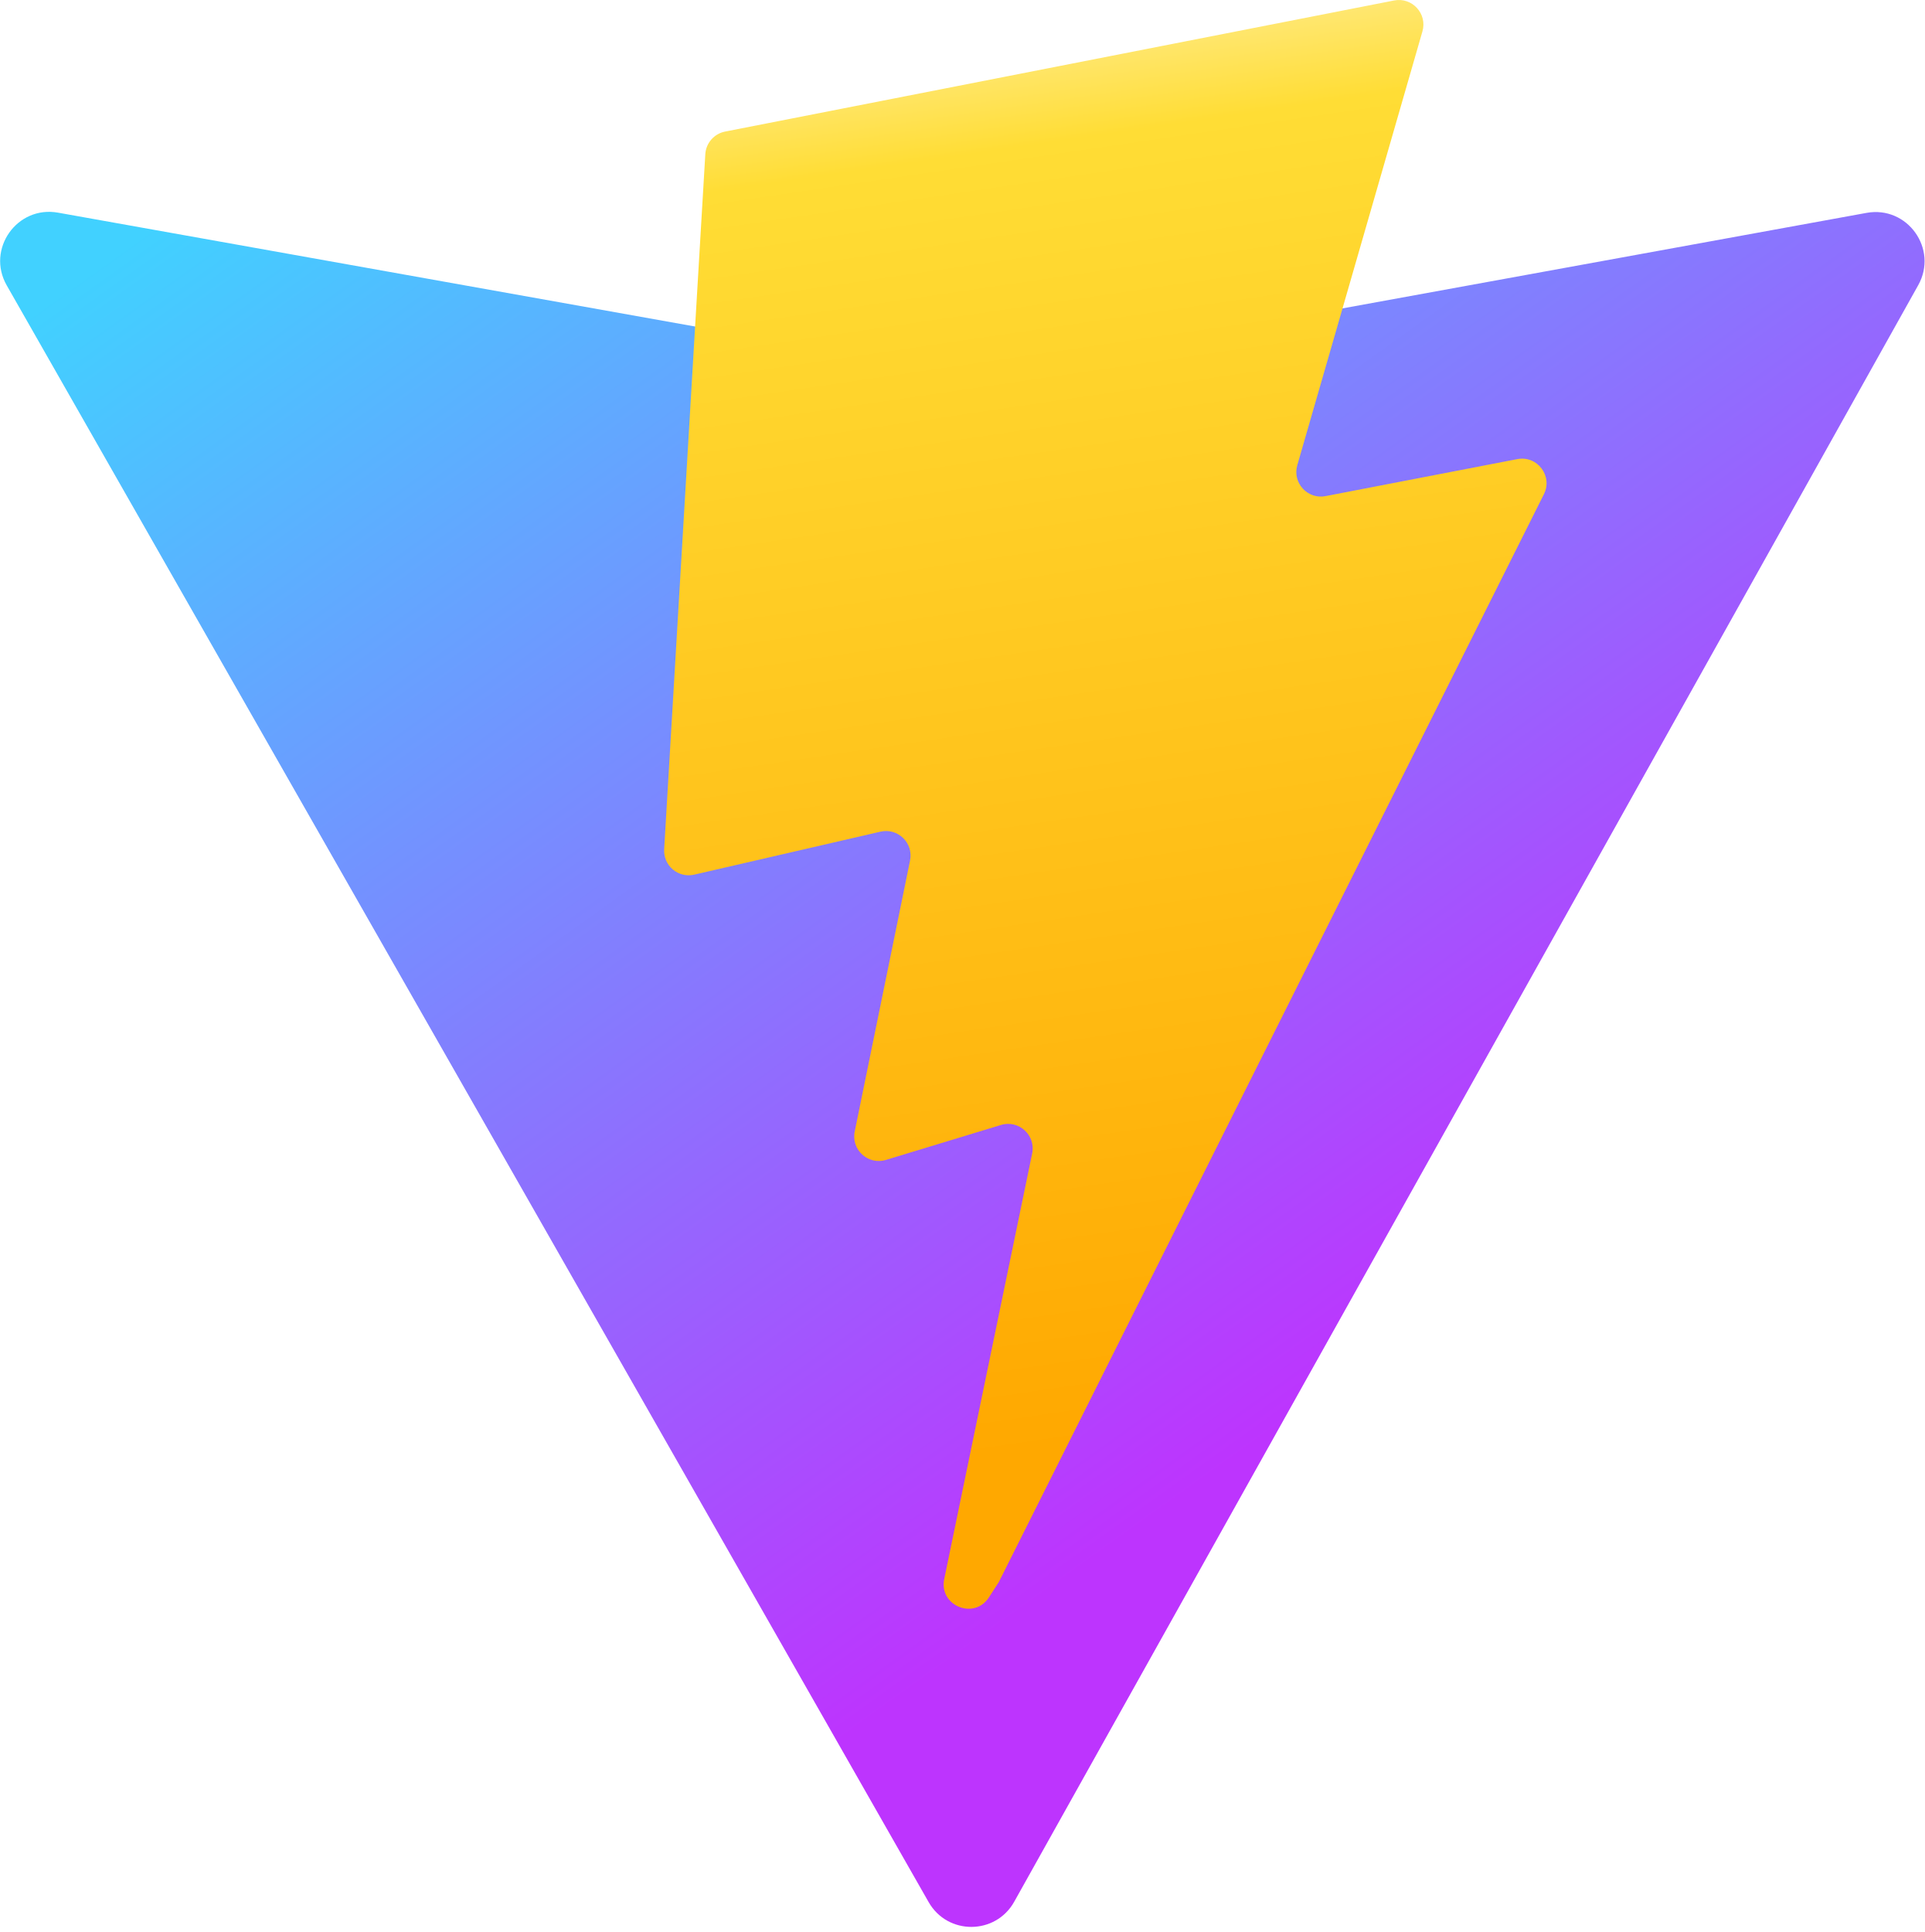
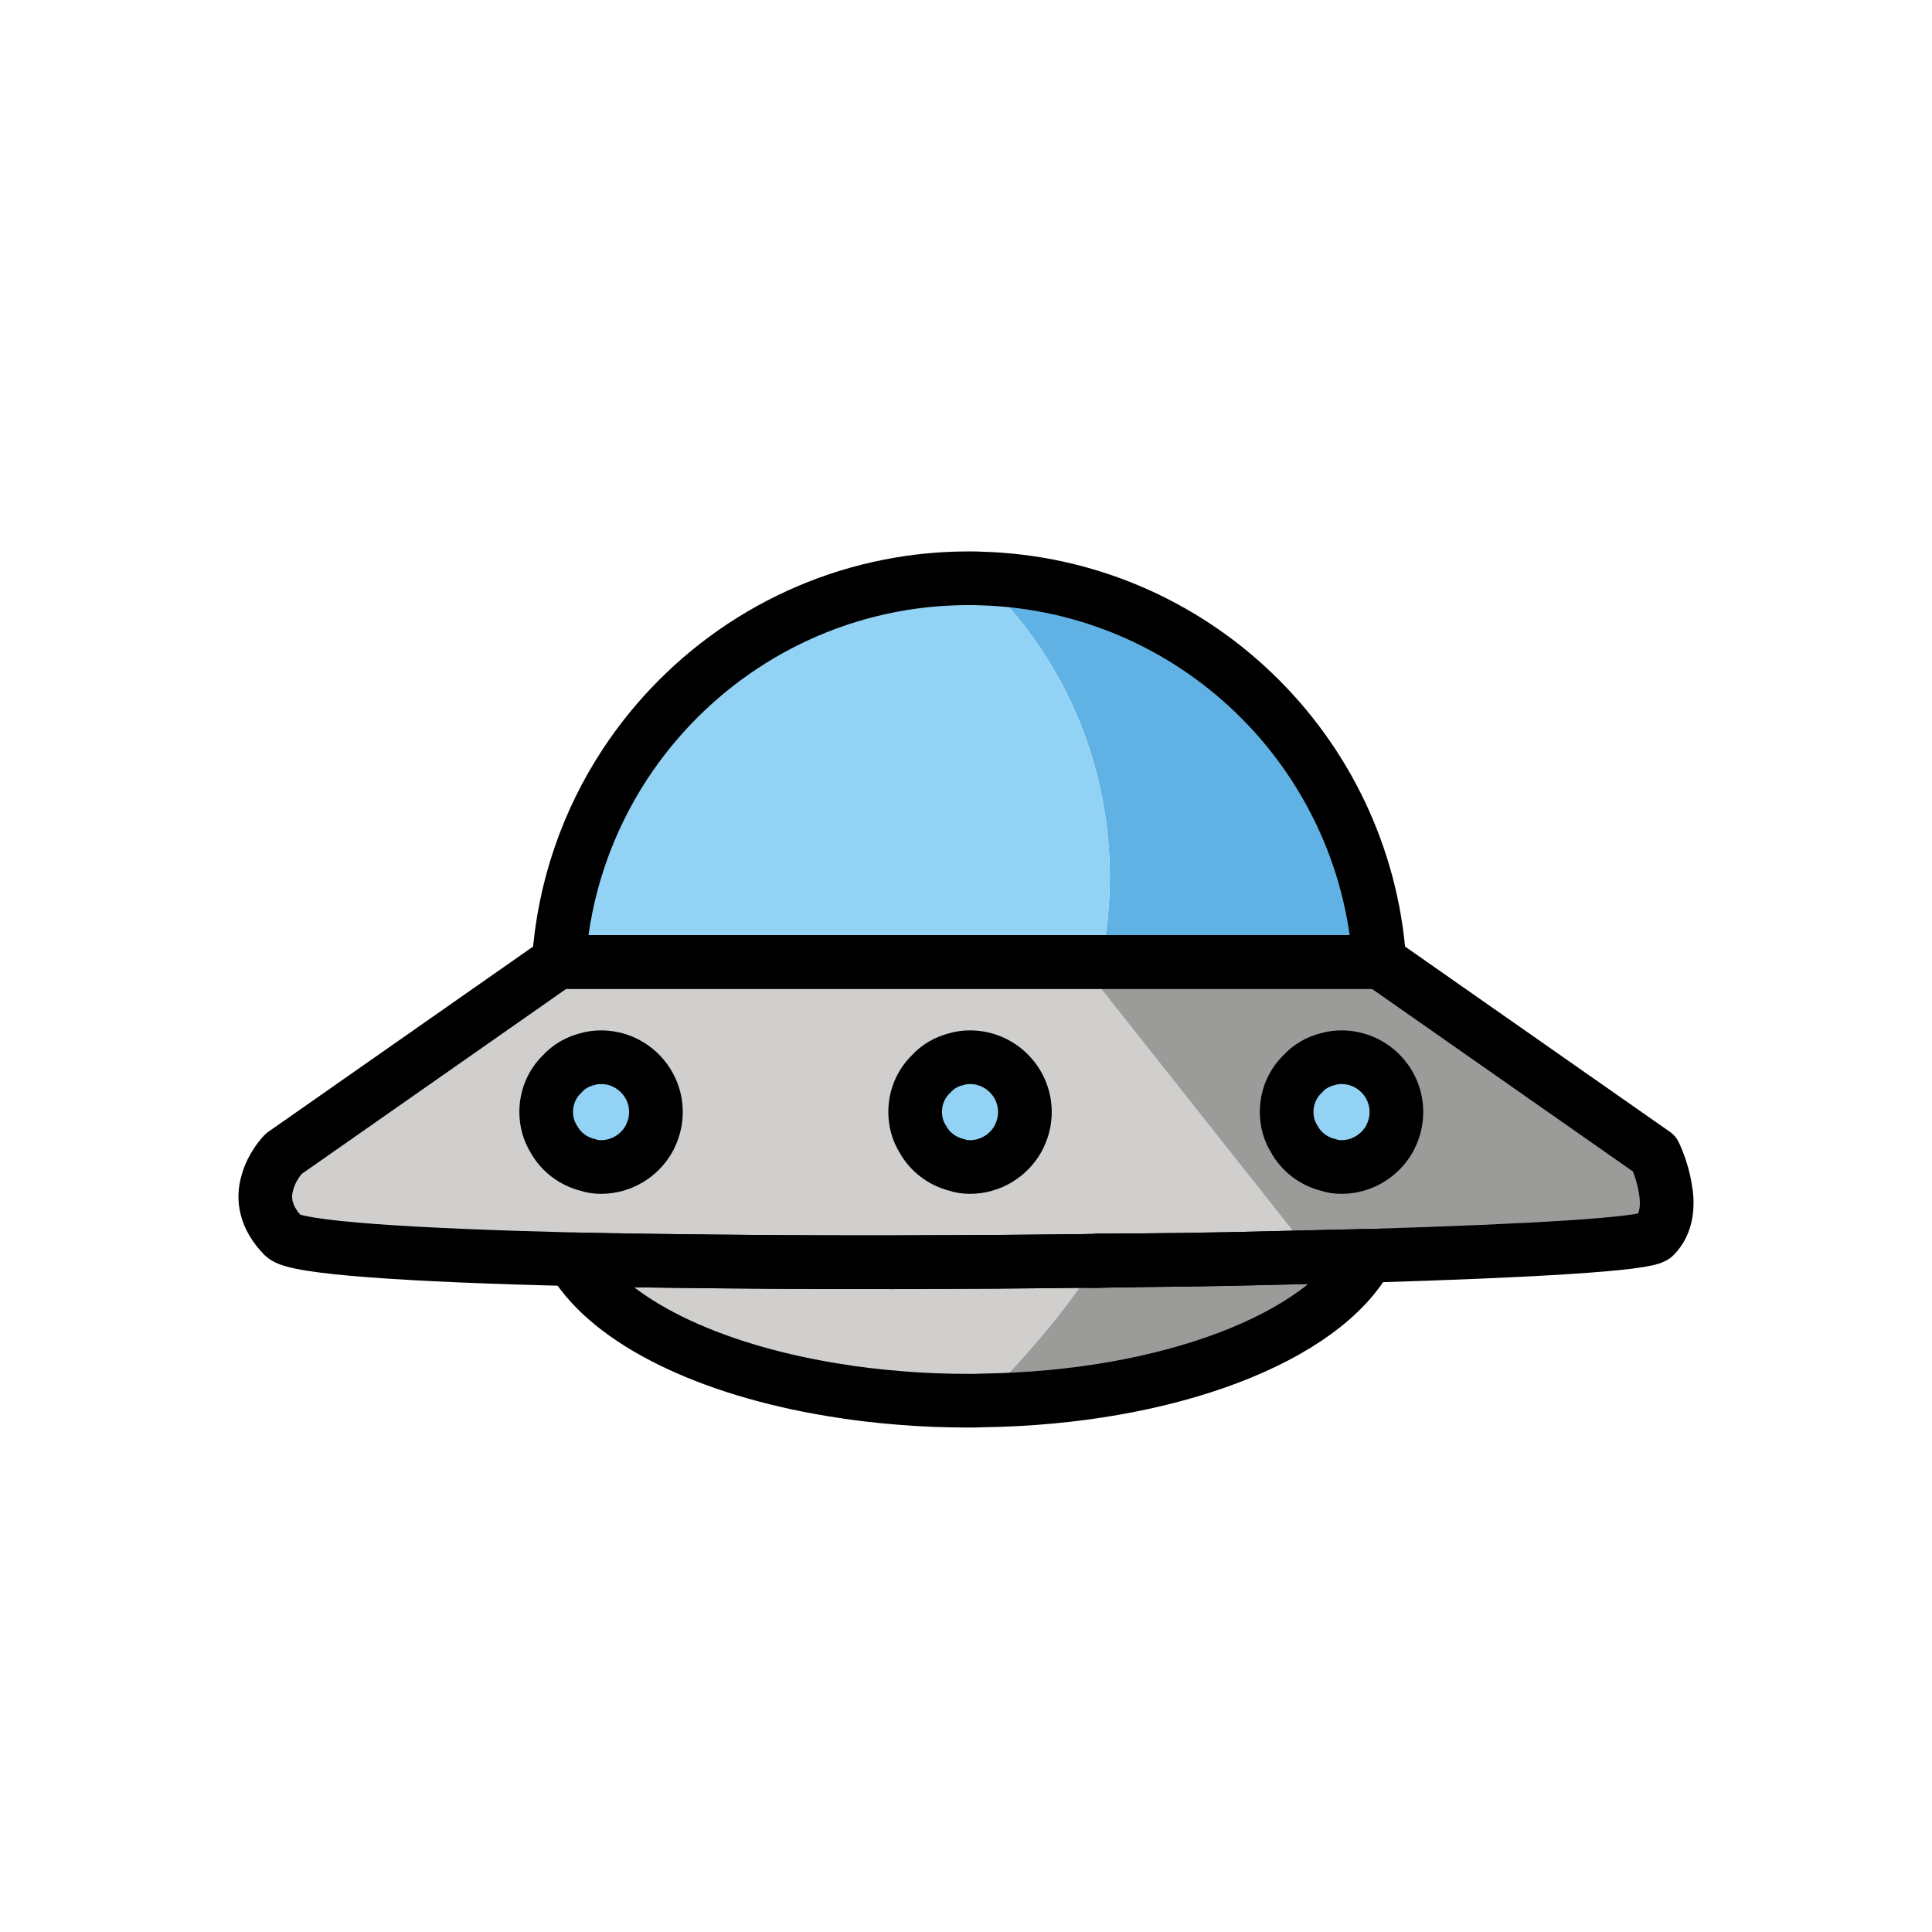
- <svg xmlns="http://www.w3.org/2000/svg" aria-hidden="true" role="img" class="iconify iconify--logos" width="31.88" height="32" preserveAspectRatio="xMidYMid meet" viewBox="0 0 256 257">
-   <defs>
-     <linearGradient id="IconifyId1813088fe1fbc01fb466" x1="-.828%" x2="57.636%" y1="7.652%" y2="78.411%">
-       <stop offset="0%" stop-color="#41D1FF" />
-       <stop offset="100%" stop-color="#BD34FE" />
-     </linearGradient>
-     <linearGradient id="IconifyId1813088fe1fbc01fb467" x1="43.376%" x2="50.316%" y1="2.242%" y2="89.03%">
-       <stop offset="0%" stop-color="#FFEA83" />
-       <stop offset="8.333%" stop-color="#FFDD35" />
-       <stop offset="100%" stop-color="#FFA800" />
-     </linearGradient>
-   </defs>
-   <path fill="url(#IconifyId1813088fe1fbc01fb466)" d="M255.153 37.938L134.897 252.976c-2.483 4.44-8.862 4.466-11.382.048L.875 37.958c-2.746-4.814 1.371-10.646 6.827-9.67l120.385 21.517a6.537 6.537 0 0 0 2.322-.004l117.867-21.483c5.438-.991 9.574 4.796 6.877 9.62Z" />
-   <path fill="url(#IconifyId1813088fe1fbc01fb467)" d="M185.432.063L96.44 17.501a3.268 3.268 0 0 0-2.634 3.014l-5.474 92.456a3.268 3.268 0 0 0 3.997 3.378l24.777-5.718c2.318-.535 4.413 1.507 3.936 3.838l-7.361 36.047c-.495 2.426 1.782 4.5 4.151 3.78l15.304-4.649c2.372-.72 4.652 1.36 4.15 3.788l-11.698 56.621c-.732 3.542 3.979 5.473 5.943 2.437l1.313-2.028l72.516-144.72c1.215-2.423-.88-5.186-3.54-4.672l-25.505 4.922c-2.396.462-4.435-1.77-3.759-4.114l16.646-57.705c.677-2.35-1.37-4.583-3.769-4.113Z" />
+ <svg xmlns="http://www.w3.org/2000/svg" id="emoji" viewBox="0 0 72 72">
+   <g id="color">
+     <path fill="#d0cfce" stroke="none" d="M60.81,45.25c-0.06,0.01-0.12,0.02-0.18,0.03c-0.07,0-0.14,0.01-0.22,0.02c0.08-0.01,0.16-0.02,0.24-0.03 C60.71,45.27,60.76,45.26,60.81,45.25z" />
+     <path fill="#d0cfce" stroke="none" d="M60.65,45.27c-0.01,0-0.01,0-0.02,0.01c-0.07,0-0.14,0.01-0.22,0.02C60.49,45.29,60.57,45.28,60.65,45.27z" />
+     <path fill="#d0cfce" stroke="none" d="M60.81,45.25c-0.06,0.01-0.12,0.02-0.18,0.03c-0.07,0-0.14,0.01-0.22,0.02c0.08-0.01,0.16-0.02,0.24-0.03 C60.71,45.27,60.76,45.26,60.81,45.25z" />
+     <path fill="#d0cfce" stroke="none" d="M61.66,46.07c-0.3,0.3-4.65,0.55-10.69,0.73c-1.62,0.04-3.36,0.08-5.17,0.12c-1.18,0.02-2.4,0.04-3.64,0.05 c-0.42,0-0.83,0.01-1.25,0.01c-0.12,0.01-0.23,0.01-0.35,0.01C39.91,47,39.26,47,38.6,47.01c-1.01,0.01-2.02,0.02-3.04,0.02 c-3.04,0.02-6.08,0.01-8.92-0.02c-1.15-0.01-2.27-0.03-3.34-0.04c-0.16-0.01-0.31-0.01-0.47-0.01c-0.51-0.01-1.01-0.02-1.5-0.03 c-5.98-0.15-10.32-0.42-10.76-0.86c-0.71-0.72-0.77-1.43-0.61-1.98c0.17-0.65,0.61-1.09,0.61-1.09l10.22-7.15h30.65L61.66,43 c0,0,0.29,0.59,0.4,1.28C62.17,44.88,62.14,45.59,61.66,46.07z" />
+     <polygon fill="#9b9b9a" stroke="none" points="40.796,36.537 48.75,46.583 61.292,45.98 62.113,44.958 61.256,42.718 51.4,35.85 40.56,36" />
+     <path fill="#d0cfce" stroke="none" d="M40.97,45.97c-0.21,0-0.42,0.01-0.63,0.01h-0.46c0.21-0.01,0.42-0.01,0.63-0.01H40.97z" />
+     <path fill="#d0cfce" stroke="none" d="M46.22,45.89c-0.11,0-0.22,0-0.32,0.01c-0.2,0-0.4,0-0.6,0.01h-0.17c0.1-0.01,0.2-0.01,0.3-0.01 c0.2,0,0.4-0.01,0.6-0.01H46.22z" />
+     <path fill="#d0cfce" stroke="none" d="M51.36,45.76c0,0.01,0,0.01,0,0.01c-0.23,0-0.46,0.01-0.7,0.02C50.9,45.78,51.13,45.77,51.36,45.76z" />
+     <path fill="#9b9b9a" stroke="none" d="M50.97,46.8c-1.63,3.04-7.43,5.3-14.38,5.39c0.1-0.08,0.19-0.18,0.28-0.27c1.29-1.29,2.42-2.63,3.38-3.96 c0.23-0.33,0.45-0.65,0.66-0.98c1.67-0.01,3.31-0.03,4.89-0.06C47.61,46.88,49.35,46.84,50.97,46.8z" />
+     <path fill="#d0cfce" stroke="none" d="M40.91,46.98c-0.21,0.33-0.43,0.65-0.66,0.98c-0.96,1.33-2.09,2.67-3.38,3.96 c-0.09,0.09-0.18,0.19-0.28,0.27c-0.15,0.01-0.31,0.01-0.47,0.01c-0.87,0-1.73-0.03-2.56-0.1c-0.88-0.07-1.73-0.17-2.55-0.31 c-4.63-0.76-8.24-2.53-9.61-4.75c-0.03-0.04-0.05-0.07-0.07-0.11c1.96,0.04,4.1,0.07,6.34,0.09c0.13,0,0.25-0.01,0.38,0 c4.02,0.03,8.35,0.02,12.51-0.03C40.68,46.99,40.79,46.99,40.91,46.98z" />
+     <path fill="#d0cfce" stroke="none" d="M40.97,45.97c-0.21,0-0.42,0.01-0.63,0.01h-0.46c0.21-0.01,0.42-0.01,0.63-0.01H40.97z" />
+     <path fill="#d0cfce" stroke="none" d="M46.22,45.89c-0.11,0-0.22,0-0.32,0.01c-0.2,0-0.4,0-0.6,0.01h-0.17c0.1-0.01,0.2-0.01,0.3-0.01 c0.2,0,0.4-0.01,0.6-0.01H46.22z" />
+     <path fill="#9b9b9a" stroke="none" d="M40.97,45.97c-0.21,0-0.42,0.01-0.63,0.01c0.06,0,0.12,0,0.17-0.01H40.97z" />
+     <path fill="#9b9b9a" stroke="none" d="M45.9,45.9c-0.2,0-0.4,0-0.6,0.01c0.04,0,0.09,0,0.13-0.01H45.9z" />
+     <path fill="#9b9b9a" stroke="none" d="M46.22,45.89c-0.11,0-0.22,0-0.32,0.01c0.05,0,0.09-0.01,0.13-0.01H46.22z" />
+     <path fill="#9b9b9a" stroke="none" d="M51.94,45.75c-0.11,0-0.22,0-0.33,0.01c0.03,0,0.05,0,0.08-0.01H51.94z" />
+     <path fill="#9b9b9a" stroke="none" d="M53.46,45.7c-0.11,0-0.22,0-0.33,0.01c0.04,0,0.07,0,0.1-0.01H53.46z" />
+     <path fill="#9b9b9a" stroke="none" d="M55.39,45.62c-0.13,0.01-0.26,0.01-0.39,0.02c0.03,0,0.06,0,0.08-0.01C55.19,45.63,55.29,45.63,55.39,45.62 z" />
+     <path fill="#9b9b9a" stroke="none" d="M60.81,45.25c-0.06,0.01-0.12,0.02-0.18,0.03c-0.07,0-0.14,0.01-0.22,0.02c0.08-0.01,0.16-0.02,0.24-0.03 C60.71,45.27,60.76,45.26,60.81,45.25z" />
+     <path fill="#d0cfce" stroke="none" d="M15.65,45.7h-0.08c-0.11-0.01-0.22-0.02-0.32-0.02c0.09,0,0.18,0.01,0.27,0.01 C15.57,45.69,15.61,45.7,15.65,45.7z" />
+     <path fill="#d0cfce" stroke="none" d="M16.25,45.73c-0.21-0.01-0.41-0.02-0.6-0.03c0.18,0.01,0.35,0.02,0.53,0.02 C16.2,45.73,16.23,45.73,16.25,45.73z" />
+     <path fill="#d0cfce" stroke="none" d="M20.9,45.9c-0.07-0.01-0.13-0.01-0.19-0.01h0.18L20.9,45.9z" />
+     <path fill="#d0cfce" stroke="none" d="M40.97,45.97c-0.21,0-0.42,0.01-0.63,0.01h-0.46c0.21-0.01,0.42-0.01,0.63-0.01H40.97z" />
+     <path fill="#d0cfce" stroke="none" d="M46.22,45.89c-0.11,0-0.22,0-0.32,0.01c-0.2,0-0.4,0-0.6,0.01h-0.17c0.1-0.01,0.2-0.01,0.3-0.01 c0.2,0,0.4-0.01,0.6-0.01H46.22z" />
+     <path fill="#d0cfce" stroke="none" d="M51.41,45.76c-0.02,0.01-0.04,0.01-0.05,0.01c-0.23,0-0.46,0.01-0.7,0.02c0.24-0.01,0.47-0.02,0.7-0.03 H51.41z" />
+     <path fill="#d0cfce" stroke="none" d="M60.65,45.27c-0.01,0-0.01,0-0.02,0.01c-0.07,0-0.14,0.01-0.22,0.02C60.49,45.29,60.57,45.28,60.65,45.27z" />
+     <path fill="#9b9b9a" stroke="none" d="M52.04,45.74c-0.03,0-0.07,0-0.1,0.01c-0.11,0-0.22,0-0.33,0.01c0.03,0,0.05,0,0.08-0.01 C51.81,45.75,51.93,45.75,52.04,45.74z" />
+     <path fill="#9b9b9a" stroke="none" d="M53.54,45.69c-0.02,0-0.05,0-0.08,0.01c-0.11,0-0.22,0-0.33,0.01c0.04,0,0.07,0,0.1-0.01 C53.34,45.7,53.44,45.7,53.54,45.69z" />
+     <path fill="#9b9b9a" stroke="none" d="M55.39,45.62c-0.13,0.01-0.26,0.01-0.39,0.02c0.03,0,0.06,0,0.08-0.01C55.19,45.63,55.29,45.63,55.39,45.62 z" />
+     <path fill="#9b9b9a" stroke="none" d="M60.81,45.25c-0.06,0.01-0.12,0.02-0.18,0.03c-0.07,0-0.14,0.01-0.22,0.02c0.08-0.01,0.16-0.02,0.24-0.03 C60.71,45.27,60.76,45.26,60.81,45.25z" />
+     <path fill="#d0cfce" stroke="none" d="M11.03,45.24c-0.02,0-0.04-0.01-0.06-0.01c-0.03-0.01-0.06-0.02-0.09-0.03c0.04,0.01,0.08,0.02,0.13,0.03 C11.02,45.23,11.02,45.24,11.03,45.24z" />
+     <path fill="#d0cfce" stroke="none" d="M15.65,45.7h-0.08c-0.02-0.01-0.03-0.01-0.05-0.01C15.57,45.69,15.61,45.7,15.65,45.7z" />
+     <path fill="#d0cfce" stroke="none" d="M11.03,45.24c-0.02,0-0.04-0.01-0.06-0.01c-0.03-0.01-0.06-0.02-0.09-0.03c0.04,0.01,0.08,0.02,0.13,0.03 C11.02,45.23,11.02,45.24,11.03,45.24z" />
+     <path fill="#d0cfce" stroke="none" d="M15.65,45.7h-0.08c-0.02-0.01-0.03-0.01-0.05-0.01C15.57,45.69,15.61,45.7,15.65,45.7z" />
+     <path fill="#61b2e4" stroke="none" d="M51.4,35.75v0.1H41.03c1.03-4.9-0.35-10.21-4.16-14.01c-0.09-0.1-0.19-0.19-0.29-0.28 C44.45,21.79,50.83,27.96,51.4,35.75z" />
+     <path fill="#92d3f5" stroke="none" d="M41.03,35.85h-20.2v-0.09c0.19-2.67,1.07-5.16,2.46-7.28c2.3-3.5,5.98-6,10.27-6.72 c0.83-0.14,1.69-0.21,2.56-0.21c0.15,0,0.31,0,0.46,0.01c0.1,0.09,0.2,0.18,0.29,0.28C40.68,25.64,42.06,30.95,41.03,35.85z" />
+     <path fill="#92d3f5" stroke="none" stroke-miterlimit="10" stroke-width="2" d="M52.04,41.44c0,0.31-0.07,0.61-0.2,0.88 c-0.02,0.05-0.04,0.09-0.07,0.14c-0.35,0.61-1.02,1.03-1.77,1.03c-0.18,0-0.35-0.02-0.51-0.08c-0.53-0.13-0.99-0.48-1.25-0.95 c-0.19-0.3-0.29-0.65-0.29-1.02c0-0.55,0.22-1.06,0.6-1.42c0.24-0.27,0.57-0.46,0.94-0.55c0.16-0.05,0.33-0.07,0.51-0.07 C51.12,39.4,52.04,40.32,52.04,41.44z" />
+     <path fill="#92d3f5" stroke="none" stroke-miterlimit="10" stroke-width="2" d="M38.195,41.44c0,0.31-0.07,0.61-0.2,0.88 c-0.02,0.05-0.04,0.09-0.07,0.14c-0.35,0.61-1.02,1.03-1.77,1.03c-0.18,0-0.35-0.02-0.51-0.08c-0.53-0.13-0.99-0.48-1.25-0.95 c-0.19-0.3-0.29-0.65-0.29-1.02c0-0.55,0.22-1.06,0.6-1.42c0.24-0.27,0.57-0.46,0.94-0.55c0.16-0.05,0.33-0.07,0.51-0.07 C37.275,39.4,38.195,40.32,38.195,41.44z" />
+     <path fill="#92d3f5" stroke="none" stroke-miterlimit="10" stroke-width="2" d="M24.445,41.44c0,0.31-0.07,0.61-0.2,0.88 c-0.02,0.05-0.04,0.09-0.07,0.14c-0.35,0.61-1.02,1.03-1.77,1.03c-0.18,0-0.35-0.02-0.51-0.08c-0.53-0.13-0.99-0.48-1.25-0.95 c-0.19-0.3-0.29-0.65-0.29-1.02c0-0.55,0.22-1.06,0.6-1.42c0.24-0.27,0.57-0.46,0.94-0.55c0.16-0.05,0.33-0.07,0.51-0.07 C23.525,39.4,24.445,40.32,24.445,41.44z" />
+   </g>
+   <g id="hair" />
+   <g id="skin" />
+   <g id="skin-shadow" />
+   <g id="line">
+     <path fill="none" stroke="#000000" stroke-miterlimit="10" stroke-width="2" d="M52.04,41.44c0,0.31-0.07,0.61-0.2,0.88 c-0.02,0.05-0.04,0.09-0.07,0.14c-0.35,0.61-1.02,1.03-1.77,1.03c-0.18,0-0.35-0.02-0.51-0.08c-0.53-0.13-0.99-0.48-1.25-0.95 c-0.19-0.3-0.29-0.65-0.29-1.02c0-0.55,0.22-1.06,0.6-1.42c0.24-0.27,0.57-0.46,0.94-0.55c0.16-0.05,0.33-0.07,0.51-0.07 C51.12,39.4,52.04,40.32,52.04,41.44z" />
+     <path fill="none" stroke="#000000" stroke-miterlimit="10" stroke-width="2" d="M38.195,41.44c0,0.31-0.07,0.61-0.2,0.88 c-0.02,0.05-0.04,0.09-0.07,0.14c-0.35,0.61-1.02,1.03-1.77,1.03c-0.18,0-0.35-0.02-0.51-0.08c-0.53-0.13-0.99-0.48-1.25-0.95 c-0.19-0.3-0.29-0.65-0.29-1.02c0-0.55,0.22-1.06,0.6-1.42c0.24-0.27,0.57-0.46,0.94-0.55c0.16-0.05,0.33-0.07,0.51-0.07 C37.275,39.4,38.195,40.32,38.195,41.44z" />
+     <path fill="none" stroke="#000000" stroke-miterlimit="10" stroke-width="2" d="M24.445,41.44c0,0.31-0.07,0.61-0.2,0.88 c-0.02,0.05-0.04,0.09-0.07,0.14c-0.35,0.61-1.02,1.03-1.77,1.03c-0.18,0-0.35-0.02-0.51-0.08c-0.53-0.13-0.99-0.48-1.25-0.95 c-0.19-0.3-0.29-0.65-0.29-1.02c0-0.55,0.22-1.06,0.6-1.42c0.24-0.27,0.57-0.46,0.94-0.55c0.16-0.05,0.33-0.07,0.51-0.07 C23.525,39.4,24.445,40.32,24.445,41.44z" />
+     <path fill="none" stroke="#000000" stroke-linecap="round" stroke-linejoin="round" stroke-miterlimit="10" stroke-width="2" d="M61.66,46.07c-0.3,0.3-4.65,0.55-10.69,0.73c-1.62,0.04-3.36,0.08-5.17,0.12c-1.18,0.02-2.4,0.04-3.64,0.05 c-0.42,0-0.83,0.01-1.25,0.01c-0.12,0.01-0.23,0.01-0.35,0.01C39.91,47,39.26,47,38.6,47.01c-1.01,0.01-2.02,0.02-3.04,0.02 c-3.04,0.02-6.08,0.01-8.92-0.02c-1.15-0.01-2.27-0.03-3.34-0.04c-0.16-0.01-0.31-0.01-0.47-0.01c-0.51-0.01-1.01-0.02-1.5-0.03 c-5.98-0.15-10.32-0.42-10.76-0.86c-0.71-0.72-0.77-1.43-0.61-1.98c0.17-0.65,0.61-1.09,0.61-1.09l10.22-7.15h30.65L61.66,43 c0,0,0.29,0.59,0.4,1.28C62.17,44.88,62.14,45.59,61.66,46.07z" />
+     <path fill="none" stroke="#000000" stroke-linecap="round" stroke-linejoin="round" stroke-miterlimit="10" stroke-width="2" d="M42.16,46.97c-0.42,0.01-0.84,0.01-1.26,0.02c0.01,0,0.01-0.01,0.01-0.01C41.33,46.98,41.74,46.97,42.16,46.97z" />
+     <path fill="none" stroke="#000000" stroke-linecap="round" stroke-linejoin="round" stroke-miterlimit="10" stroke-width="2" d="M50.97,46.8c-1.63,3.04-7.43,5.3-14.38,5.39c-0.15,0.01-0.31,0.01-0.47,0.01c-0.87,0-1.73-0.03-2.56-0.1 c-0.88-0.07-1.73-0.17-2.55-0.31c-4.63-0.76-8.24-2.53-9.61-4.75c-0.03-0.04-0.05-0.07-0.07-0.11c0.49,0.01,0.99,0.02,1.5,0.03 c0.16,0,0.31,0,0.47,0.01c1.07,0.01,2.19,0.03,3.34,0.04c2.84,0.03,5.88,0.04,8.92,0.02c1.02,0,2.03-0.01,3.04-0.02 c0.66-0.01,1.31-0.01,1.96-0.02h0.34c0.42-0.01,0.84-0.01,1.26-0.02c1.24-0.01,2.46-0.03,3.64-0.05 C47.61,46.88,49.35,46.84,50.97,46.8z" />
+     <path fill="none" stroke="#000000" stroke-linecap="round" stroke-linejoin="round" stroke-miterlimit="10" stroke-width="2" d="M40.91,46.98c0,0,0,0.01-0.01,0.01h-0.34C40.68,46.99,40.79,46.99,40.91,46.98z" />
+     <path fill="none" stroke="#000000" stroke-linecap="round" stroke-linejoin="round" stroke-miterlimit="10" stroke-width="2" d="M42.16,46.97c-0.42,0.01-0.84,0.01-1.26,0.02h-0.34c0.12,0,0.23,0,0.35-0.01C41.33,46.98,41.74,46.97,42.16,46.97z" />
+     <path fill="none" stroke="#000000" stroke-linecap="round" stroke-linejoin="round" stroke-miterlimit="10" stroke-width="2" d="M51.4,35.75v0.1H20.83v-0.09c0.19-2.67,1.07-5.16,2.46-7.28c2.3-3.5,5.98-6,10.27-6.72c0.83-0.14,1.69-0.21,2.56-0.21 c0.15,0,0.31,0,0.46,0.01C44.45,21.79,50.83,27.96,51.4,35.75z" />
+   </g>
</svg>
